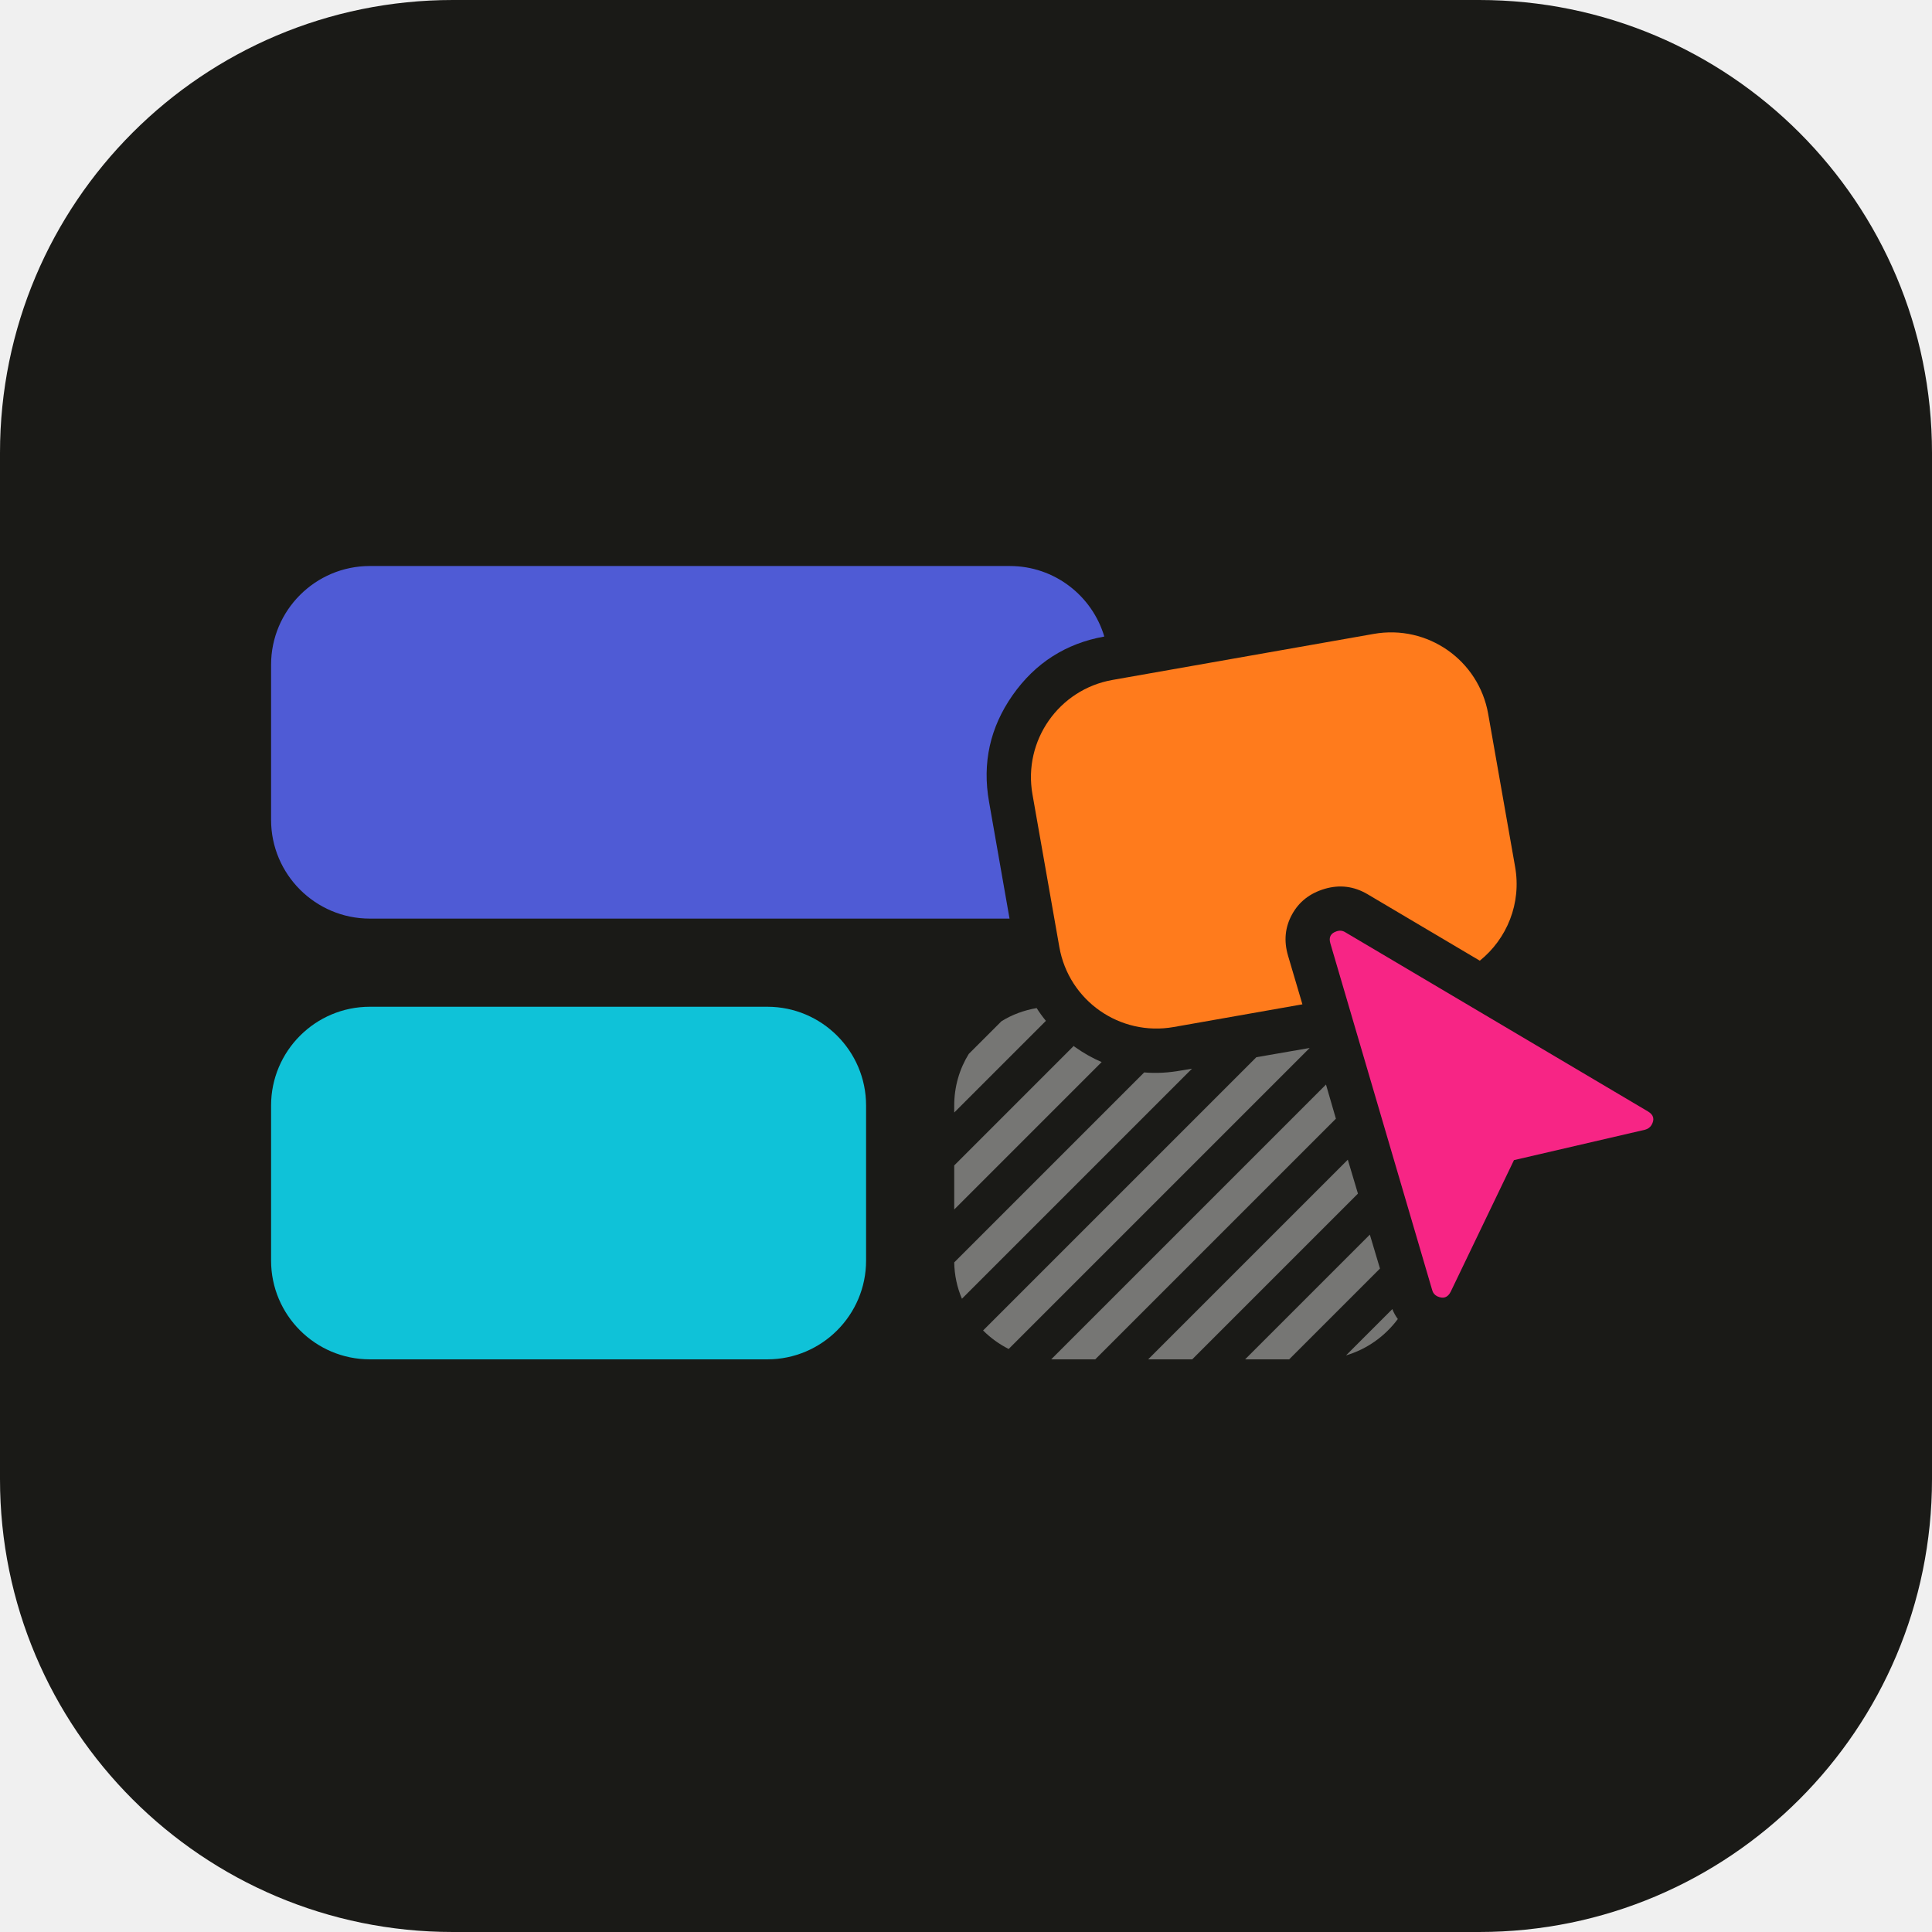
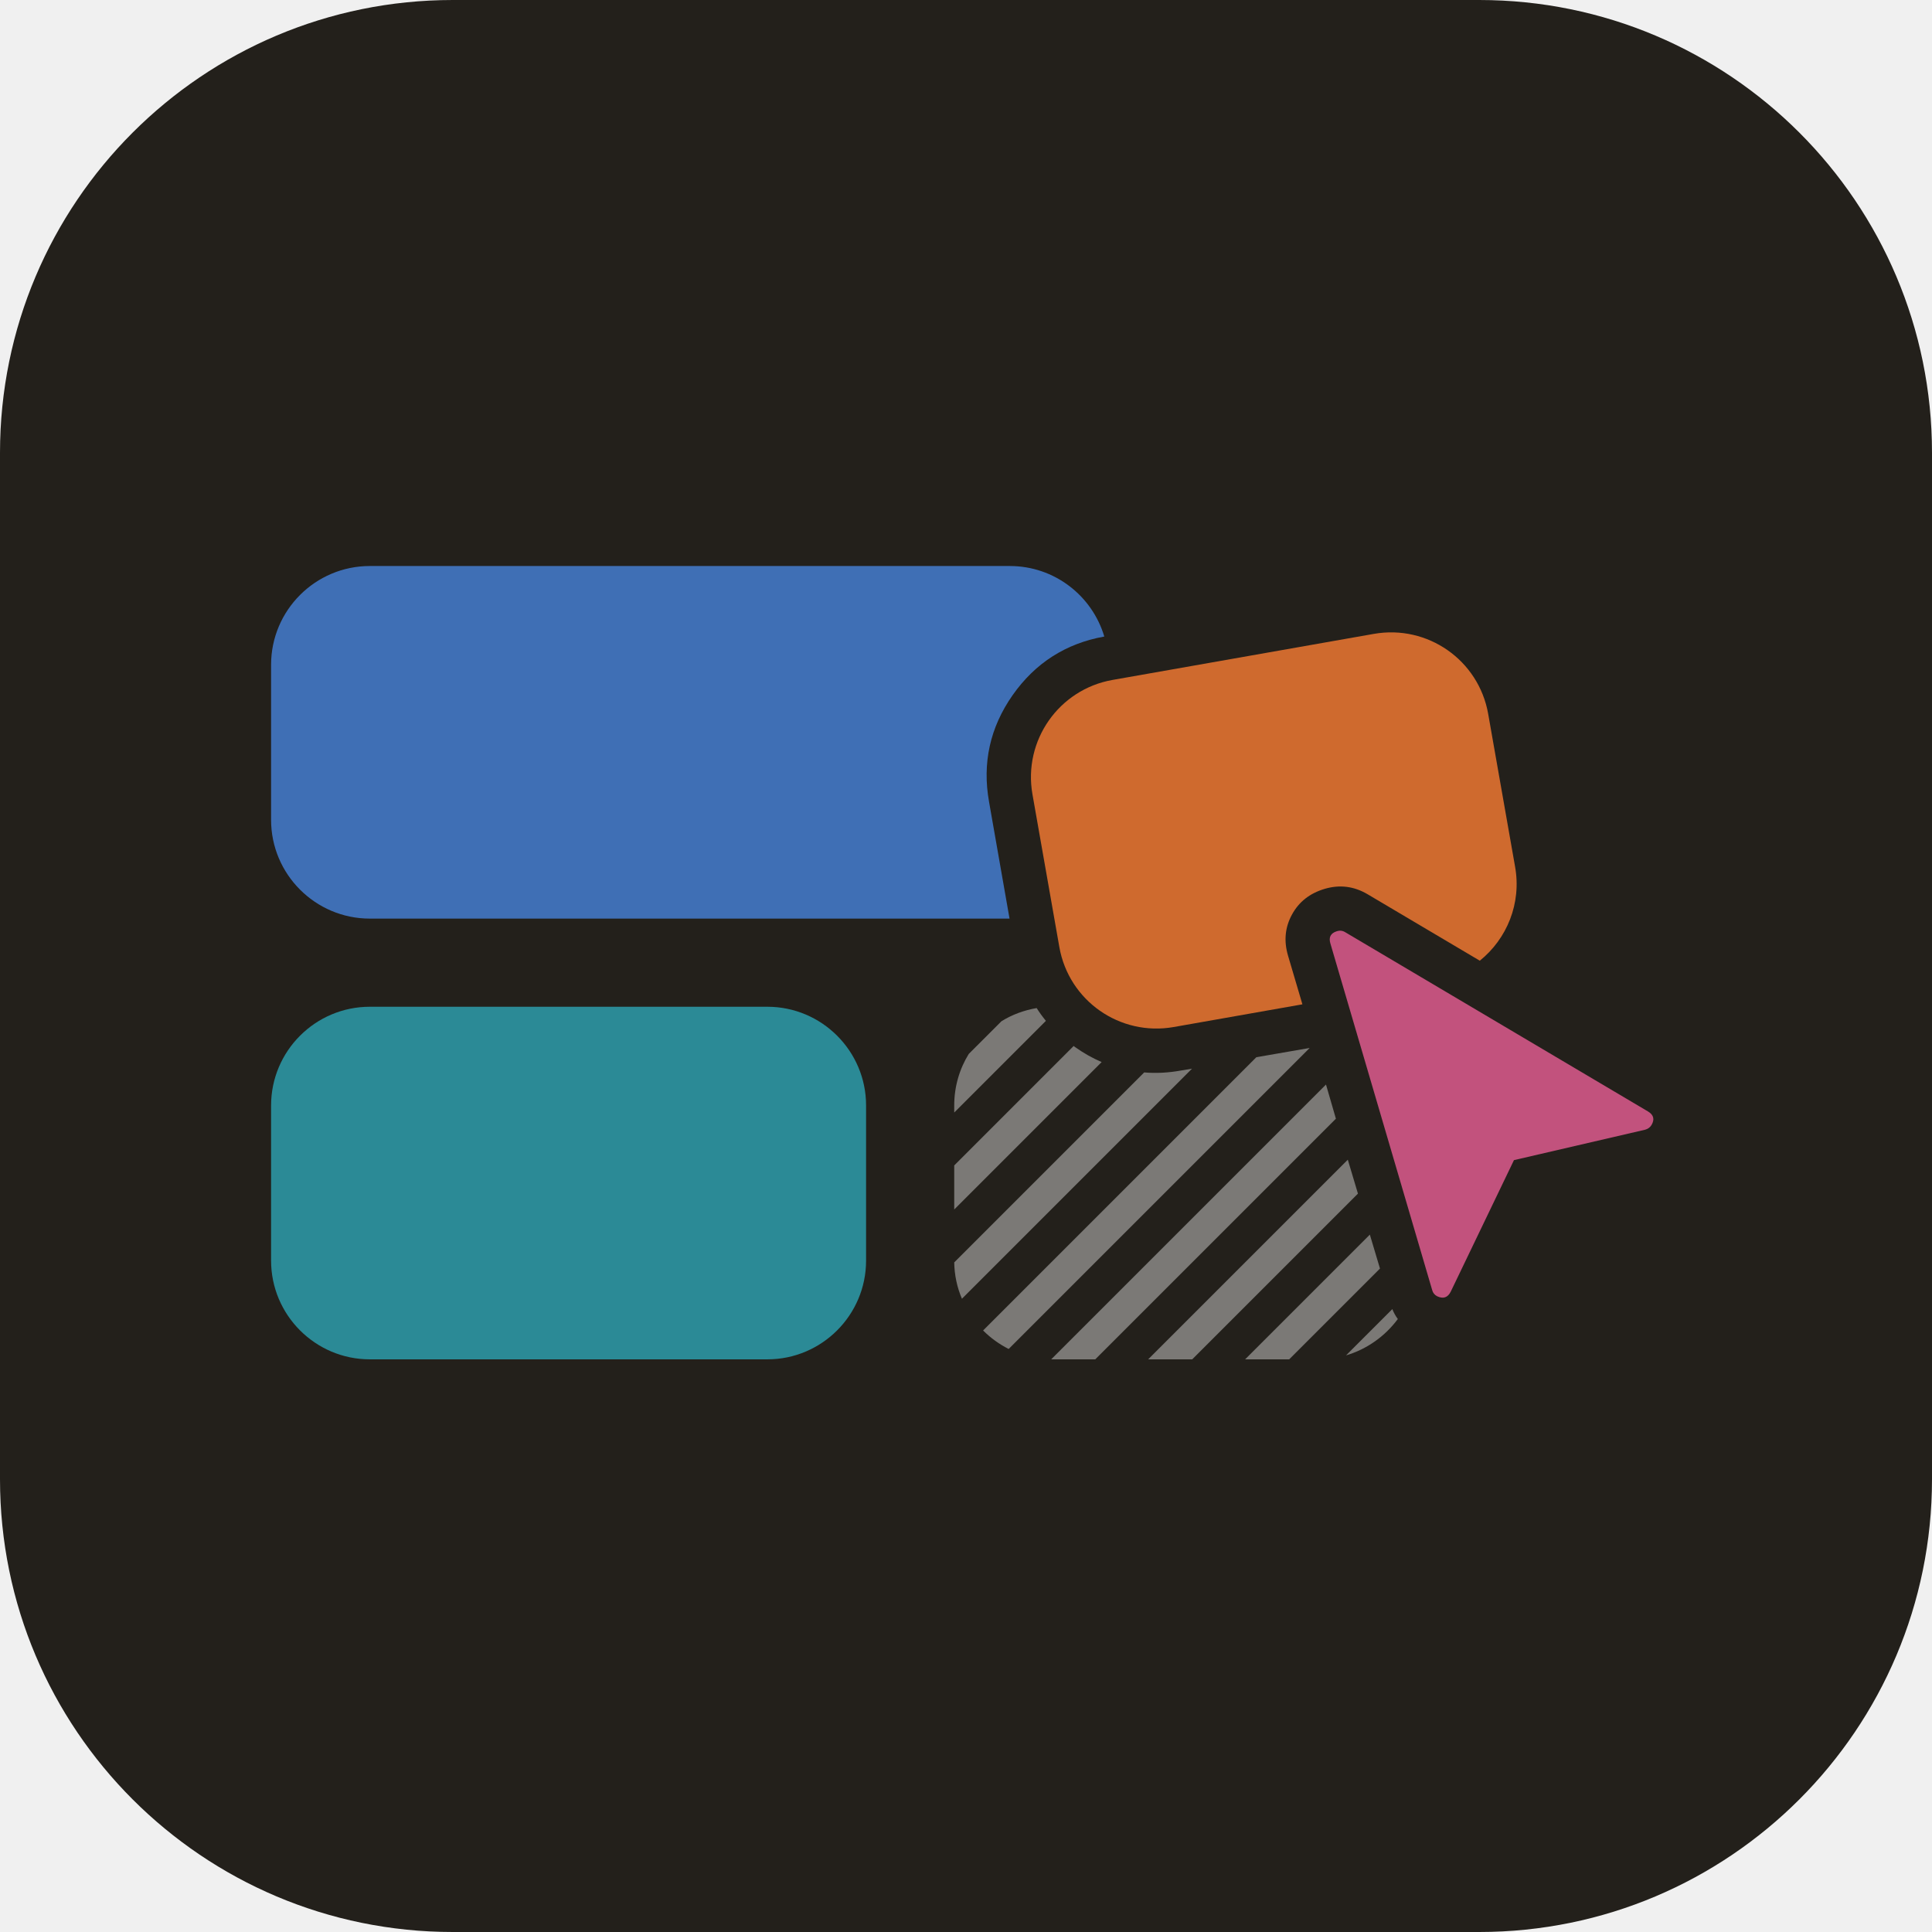
<svg xmlns="http://www.w3.org/2000/svg" viewBox="0 0 64 64" width="256" height="256">
-   <rect x="0" y="0" width="64" height="64" rx="15" fill="#1a1a17" />
+   <rect x="0" y="0" width="64" height="64" rx="15" fill="#23201b" />
  <g transform="matrix(0.73 0 0 0.73 4.6 8.53)">
-     <path d="M10.48 14H39.52C41.55 14 43.26 15.35 43.81 17.2Q41.19 17.67 39.65 19.86Q38.11 22.06 38.58 24.7L39.51 30H10.48C8.01 30 6 27.99 6 25.52V18.48C6 16.01 8.01 14 10.48 14Z" fill="#4f5bd5" />
-     <path d="M10.48 34H28.52C30.99 34 33 36.01 33 38.48V45.52C33 47.99 30.99 50 28.52 50H10.48C8.01 50 6 47.99 6 45.52V38.48C6 36.01 8.01 34 10.48 34Z" fill="#0fc2d8" />
+     <path d="M10.48 14H39.52C41.55 14 43.26 15.35 43.81 17.2Q41.19 17.67 39.65 19.86Q38.11 22.06 38.58 24.7L39.51 30H10.48C8.01 30 6 27.99 6 25.52V18.48C6 16.01 8.01 14 10.48 14Z" fill="#3f6fb5" />
+     <path d="M10.48 34H28.52C30.99 34 33 36.01 33 38.48V45.52C33 47.99 30.99 50 28.52 50H10.48C8.01 50 6 47.99 6 45.52V38.48C6 36.01 8.01 34 10.48 34Z" fill="#2b8a96" />
    <path d="M39.47 49.53C39.04 49.31 38.65 49.03 38.31 48.69L50.71 36.29L53.13 35.87ZM41.48 50C41.45 50 41.43 50 41.4 50L53.87 37.53L54.32 39.08L43.4 50ZM37.35 47.25C37.13 46.74 37.01 46.18 37 45.6L45.62 36.98Q46.44 37.05 47.31 36.89L47.79 36.81ZM45.8 50 54.86 40.94 55.32 42.48 47.8 50ZM37 43.2V41.2L42.42 35.78Q42.44 35.8 42.47 35.82Q43.06 36.24 43.69 36.51ZM50.2 50 55.86 44.34 56.32 45.88 52.2 50ZM40.74 34.06Q40.93 34.36 41.16 34.64L37 38.8V38.48C37 37.62 37.24 36.82 37.66 36.14L39.14 34.66C39.62 34.36 40.16 34.16 40.74 34.06ZM56.88 47.72Q56.98 47.97 57.13 48.17C56.55 48.95 55.73 49.54 54.78 49.82L56.88 47.72Z" fill="#ffffff" fill-opacity="0.4" />
-     <path d="M44.18 19.17 56.04 17.08C58.48 16.65 60.8 18.27 61.23 20.71L62.45 27.64C62.75 29.31 62.08 30.92 60.85 31.91L55.75 28.89Q54.83 28.35 53.81 28.65Q52.8 28.95 52.33 29.81Q51.85 30.68 52.15 31.69L52.8 33.89L46.96 34.92C44.52 35.35 42.2 33.73 41.77 31.29L40.55 24.36C40.12 21.92 41.75 19.6 44.18 19.17Z" fill="#ff7b1c" />
-     <path d="M54.73 30.61 68.48 38.75Q68.87 38.98 68.64 39.37Q68.54 39.53 68.35 39.58L62.4 40.96L59.53 46.93Q59.33 47.33 58.92 47.14Q58.74 47.05 58.69 46.86L54.07 31.13Q53.94 30.7 54.37 30.57Q54.56 30.51 54.73 30.61Z" fill="#f72585" />
+     <path d="M44.18 19.17 56.04 17.08C58.48 16.65 60.8 18.27 61.23 20.71L62.45 27.64C62.75 29.31 62.08 30.92 60.85 31.91L55.75 28.89Q54.83 28.35 53.81 28.65Q52.8 28.95 52.33 29.81Q51.85 30.68 52.15 31.69L52.8 33.89L46.96 34.92C44.52 35.35 42.2 33.73 41.77 31.29L40.55 24.36C40.12 21.92 41.75 19.6 44.18 19.17Z" fill="#cf6a2e" />
+     <path d="M54.73 30.61 68.48 38.75Q68.87 38.98 68.64 39.37Q68.54 39.53 68.35 39.58L62.4 40.96L59.53 46.93Q59.33 47.33 58.92 47.14Q58.74 47.05 58.69 46.86L54.07 31.13Q53.94 30.7 54.37 30.57Q54.56 30.51 54.73 30.61Z" fill="#c2527d" />
  </g>
</svg>
